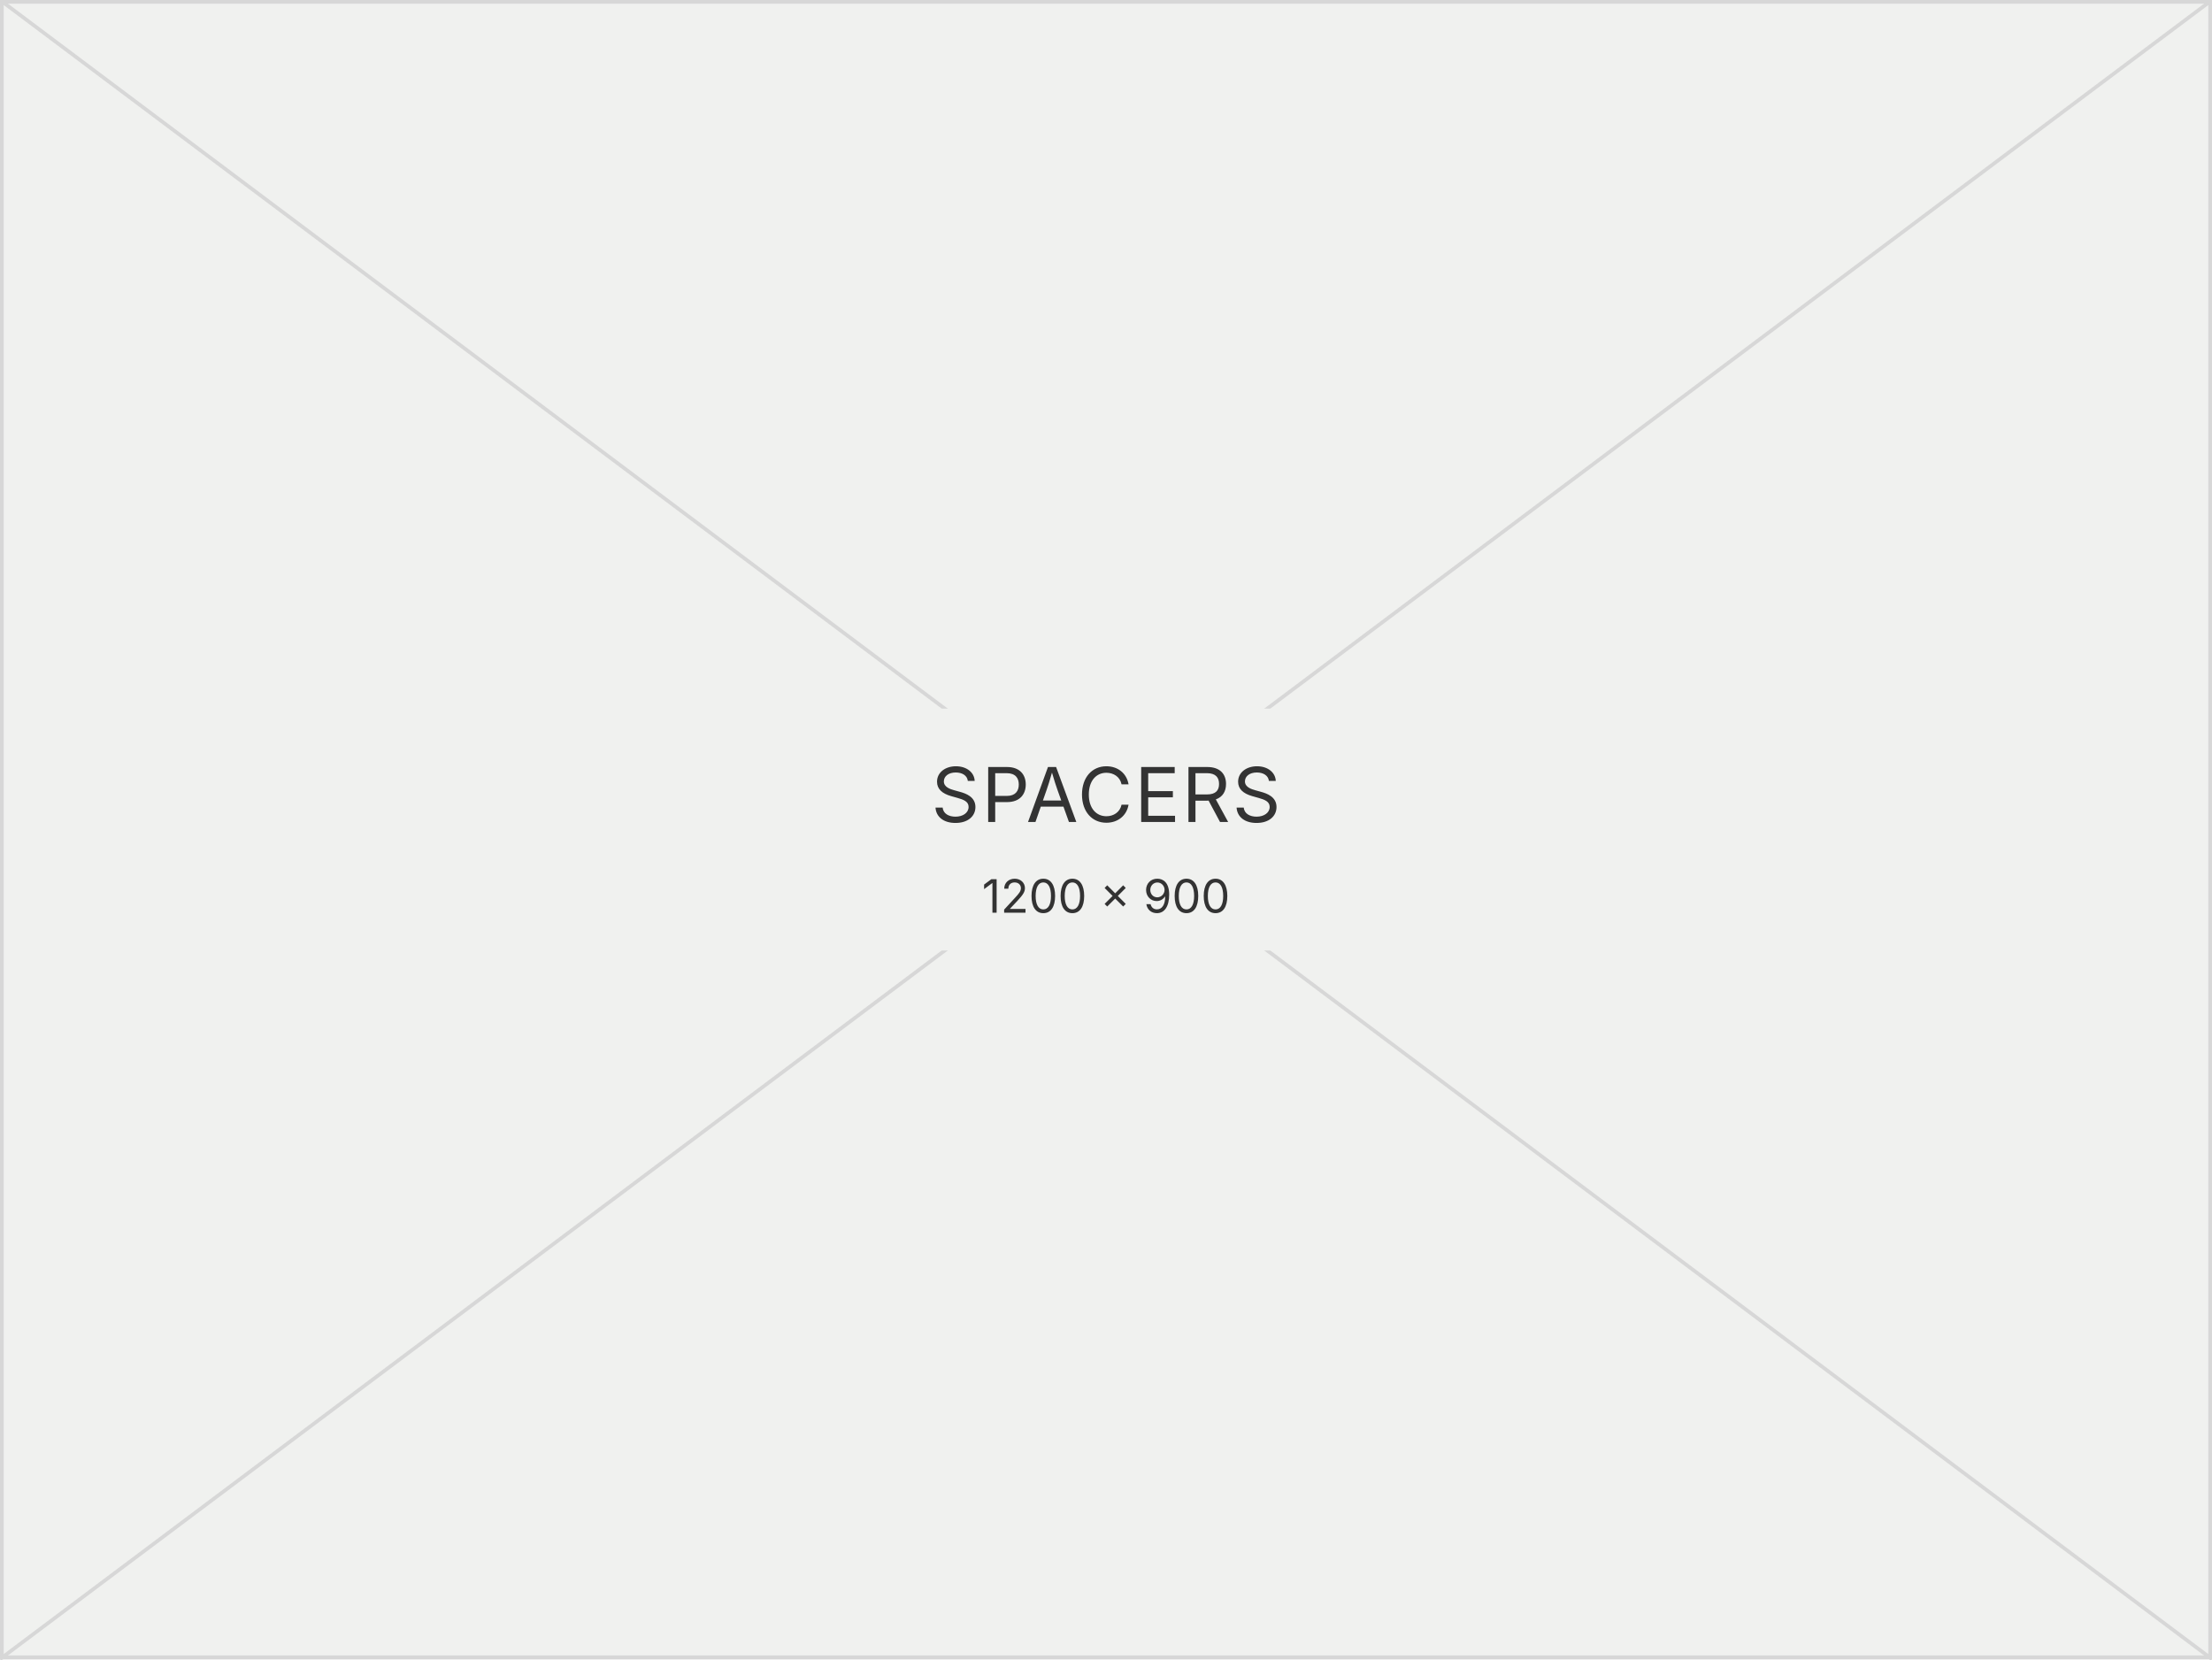
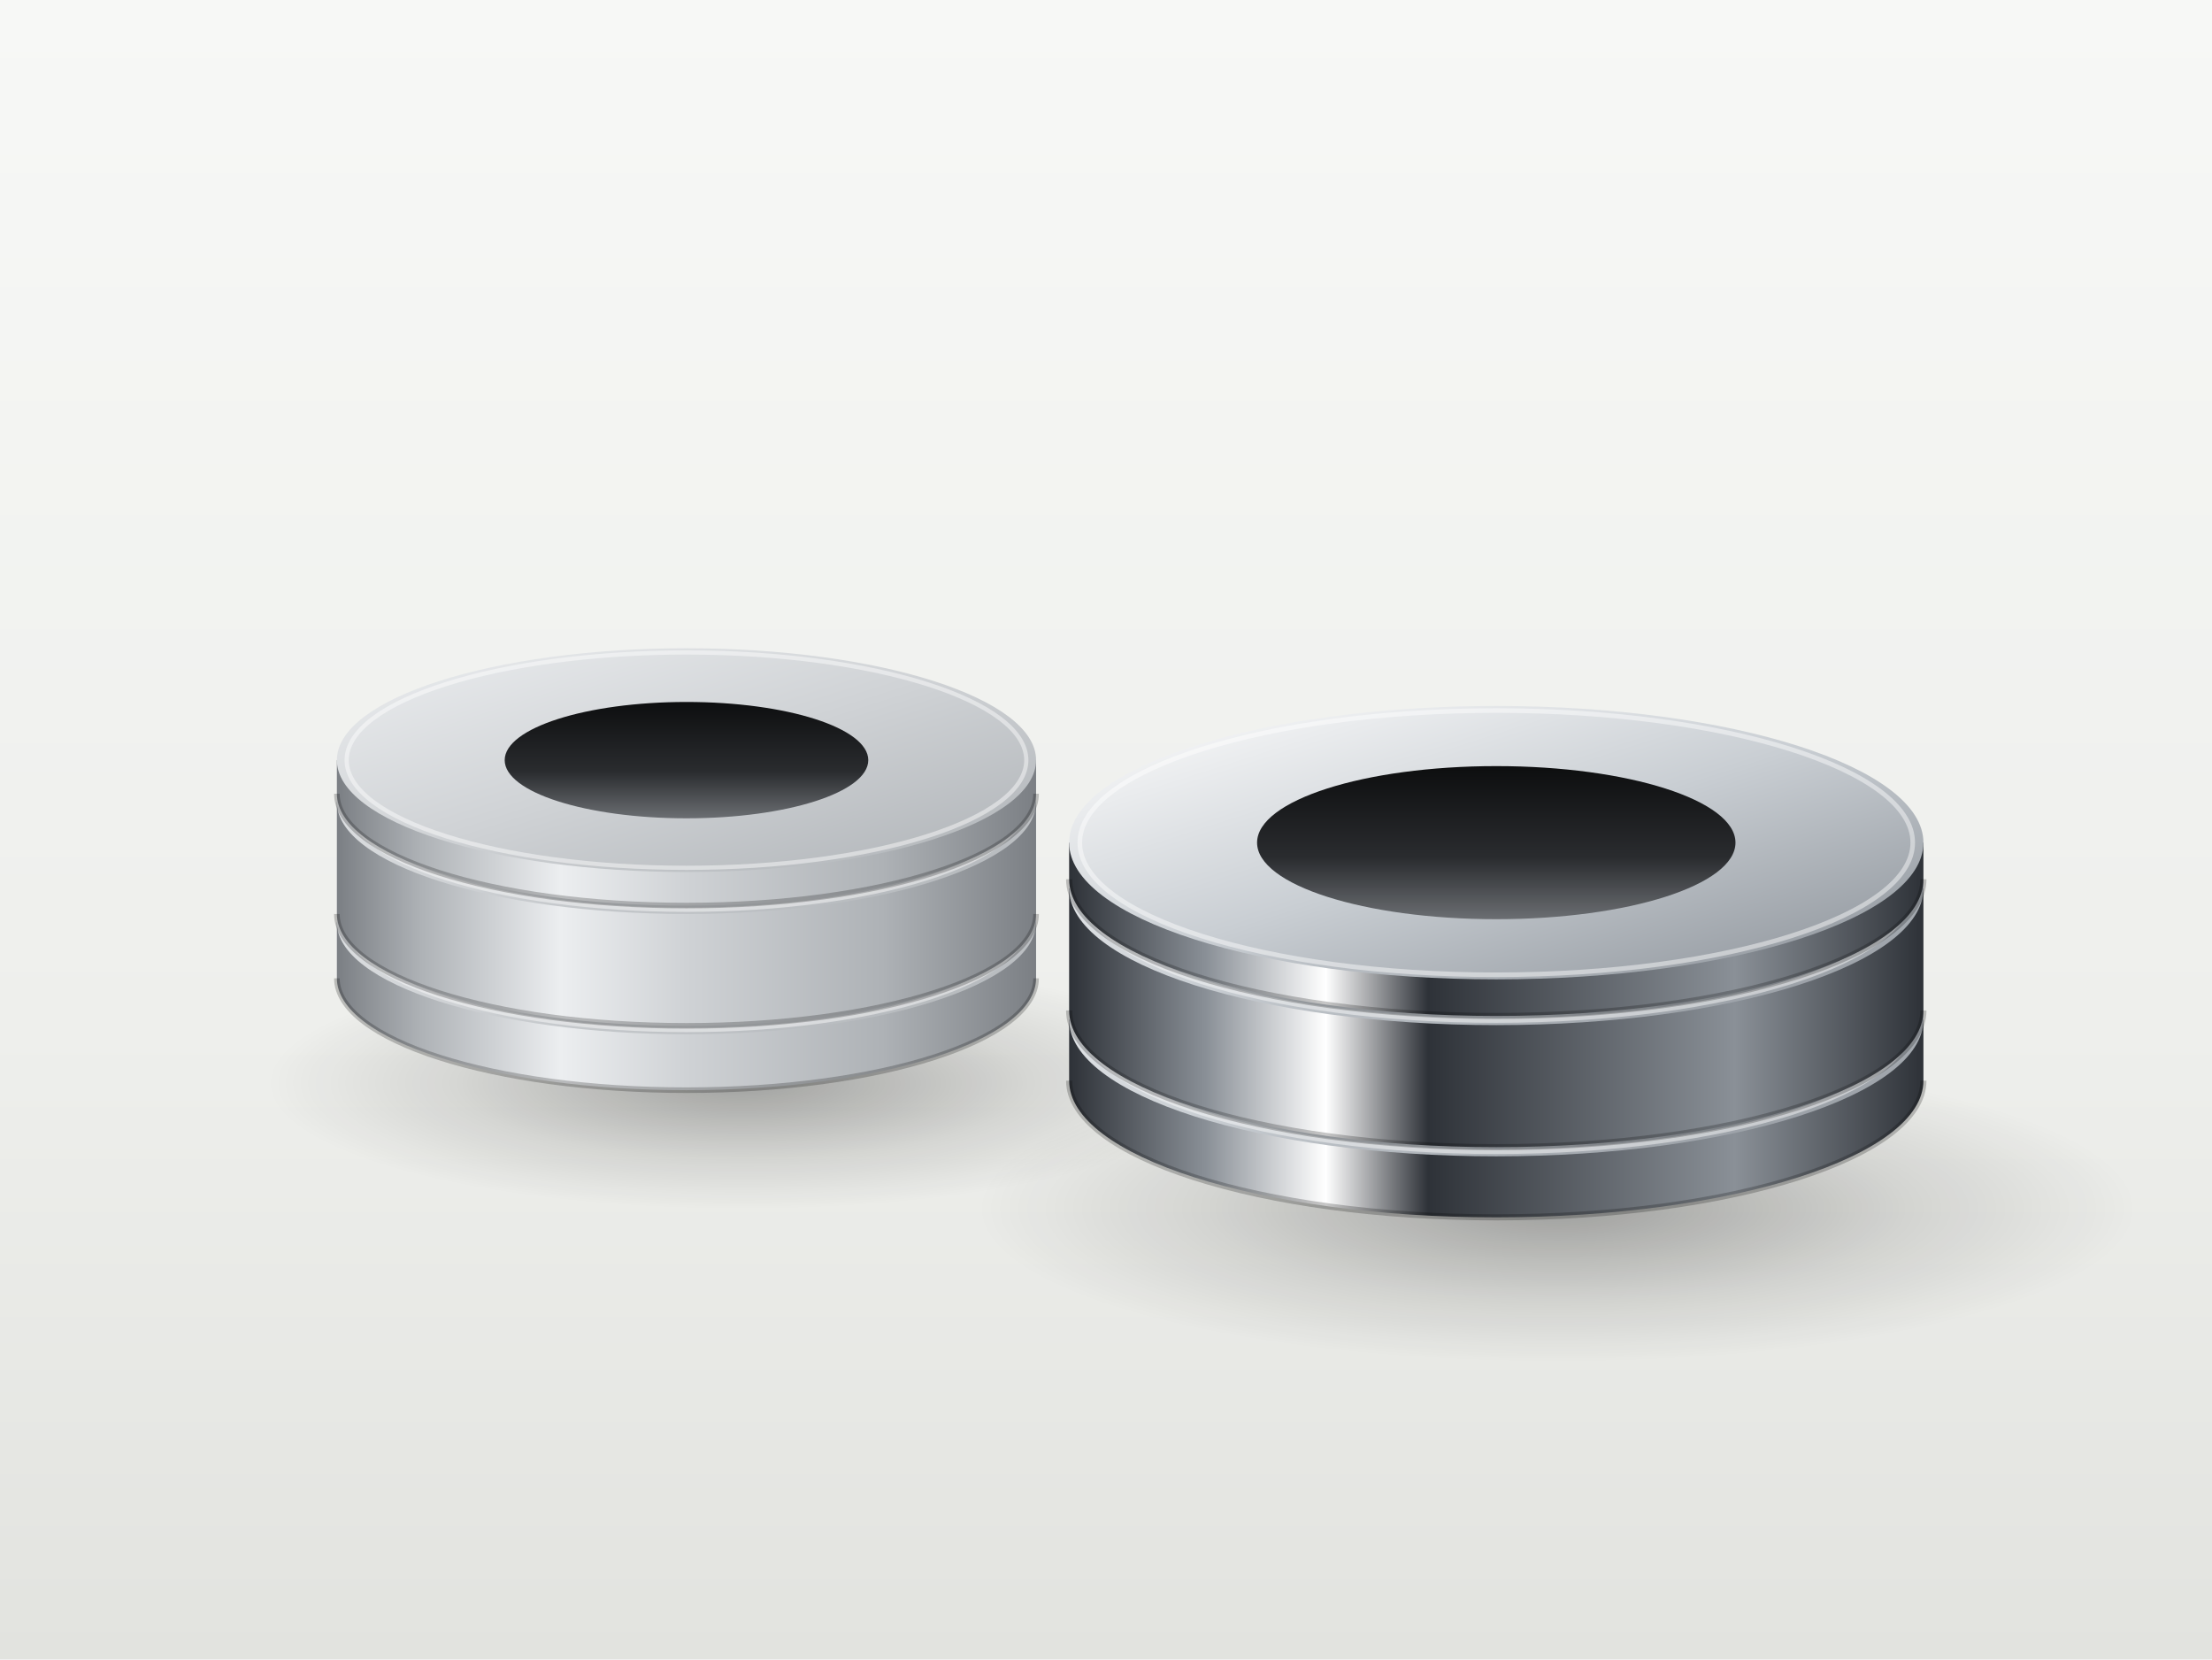
<svg xmlns="http://www.w3.org/2000/svg" width="1200" height="900" viewBox="0 0 1200 900">
-   <rect width="1200" height="900" fill="#f0f1ef" />
-   <path d="M0 0L1200 900M1200 0L0 900" stroke="#d7d7d7" stroke-width="2" />
-   <rect x="1" y="1" width="1198" height="898" fill="none" stroke="#d7d7d7" stroke-width="2" />
-   <rect x="231" y="384.4" width="738" height="131.2" fill="#f0f1ef" />
-   <g font-family="Inter, Helvetica, Arial, sans-serif" fill="#333333" text-anchor="middle">
-     <text x="600" y="445.9" font-size="41" letter-spacing="1">SPACERS</text>
-     <text x="600" y="495.1" font-size="25">1200 × 900</text>
+   <defs>
+     <linearGradient id="cyl-raw" x1="0" x2="1" y1="0" y2="0">
+       <stop offset="0" stop-color="#45484c" />
+       <stop offset="0.12" stop-color="#7d8186" />
+       <stop offset="0.32" stop-color="#d4d7da" />
+       <stop offset="0.5" stop-color="#a9adb1" />
+       <stop offset="0.78" stop-color="#7d8186" />
+       <stop offset="1" stop-color="#45484c" />
+     </linearGradient>
+     <linearGradient id="flat-raw" x1="0" x2="0" y1="0" y2="1">
+       <stop offset="0" stop-color="#d4d7da" />
+       <stop offset="0.35" stop-color="#a9adb1" />
+       <stop offset="0.75" stop-color="#7d8186" />
+       <stop offset="1" stop-color="#45484c" />
+     </linearGradient>
+     <linearGradient id="top-raw" x1="0" x2="1" y1="0" y2="1">
+       <stop offset="0" stop-color="#d4d7da" />
+       <stop offset="0.5" stop-color="#a9adb1" />
+       <stop offset="1" stop-color="#7d8186" />
+     </linearGradient>
+     <radialGradient id="rad-raw" cx="0.36" cy="0.3" r="0.8">
+       <stop offset="0" stop-color="#d4d7da" />
+       <stop offset="0.35" stop-color="#a9adb1" />
+       <stop offset="0.75" stop-color="#7d8186" />
+       <stop offset="1" stop-color="#45484c" />
+     </radialGradient>
+     <linearGradient id="cyl-brushed" x1="0" x2="1" y1="0" y2="0">
+       <stop offset="0" stop-color="#7b7f84" />
+       <stop offset="0.12" stop-color="#aeb2b6" />
+       <stop offset="0.32" stop-color="#eceef0" />
+       <stop offset="0.5" stop-color="#cfd2d5" />
+       <stop offset="0.78" stop-color="#aeb2b6" />
+       <stop offset="1" stop-color="#7b7f84" />
+     </linearGradient>
+     <linearGradient id="flat-brushed" x1="0" x2="0" y1="0" y2="1">
+       <stop offset="0" stop-color="#eceef0" />
+       <stop offset="0.35" stop-color="#cfd2d5" />
+       <stop offset="0.75" stop-color="#aeb2b6" />
+       <stop offset="1" stop-color="#7b7f84" />
+     </linearGradient>
+     <linearGradient id="top-brushed" x1="0" x2="1" y1="0" y2="1">
+       <stop offset="0" stop-color="#eceef0" />
+       <stop offset="0.5" stop-color="#cfd2d5" />
+       <stop offset="1" stop-color="#aeb2b6" />
+     </linearGradient>
+     <radialGradient id="rad-brushed" cx="0.36" cy="0.3" r="0.8">
+       <stop offset="0" stop-color="#eceef0" />
+       <stop offset="0.35" stop-color="#cfd2d5" />
+       <stop offset="0.75" stop-color="#aeb2b6" />
+       <stop offset="1" stop-color="#7b7f84" />
+     </radialGradient>
+     <linearGradient id="cyl-polished" x1="0" x2="1" y1="0" y2="0">
+       <stop offset="0" stop-color="#2e3238" />
+       <stop offset="0.16" stop-color="#8a9097" />
+       <stop offset="0.3" stop-color="#ffffff" />
+       <stop offset="0.42" stop-color="#2e3238" />
+       <stop offset="0.78" stop-color="#8a9097" />
+       <stop offset="1" stop-color="#2e3238" />
+     </linearGradient>
+     <linearGradient id="flat-polished" x1="0" x2="0" y1="0" y2="1">
+       <stop offset="0" stop-color="#ffffff" />
+       <stop offset="0.35" stop-color="#c9ced3" />
+       <stop offset="0.55" stop-color="#8a9097" />
+       <stop offset="1" stop-color="#2e3238" />
+     </linearGradient>
+     <linearGradient id="top-polished" x1="0" x2="1" y1="0" y2="1">
+       <stop offset="0" stop-color="#ffffff" />
+       <stop offset="0.5" stop-color="#c9ced3" />
+       <stop offset="1" stop-color="#8a9097" />
+     </linearGradient>
+     <radialGradient id="rad-polished" cx="0.36" cy="0.3" r="0.8">
+       <stop offset="0" stop-color="#ffffff" />
+       <stop offset="0.35" stop-color="#c9ced3" />
+       <stop offset="0.75" stop-color="#8a9097" />
+       <stop offset="1" stop-color="#2e3238" />
+     </radialGradient>
+     <linearGradient id="cyl-ti" x1="0" x2="1" y1="0" y2="0">
+       <stop offset="0" stop-color="#4a453e" />
+       <stop offset="0.12" stop-color="#857d71" />
+       <stop offset="0.32" stop-color="#d6cfc3" />
+       <stop offset="0.5" stop-color="#aaa194" />
+       <stop offset="0.78" stop-color="#857d71" />
+       <stop offset="1" stop-color="#4a453e" />
+     </linearGradient>
+     <linearGradient id="flat-ti" x1="0" x2="0" y1="0" y2="1">
+       <stop offset="0" stop-color="#d6cfc3" />
+       <stop offset="0.35" stop-color="#aaa194" />
+       <stop offset="0.75" stop-color="#857d71" />
+       <stop offset="1" stop-color="#4a453e" />
+     </linearGradient>
+     <linearGradient id="top-ti" x1="0" x2="1" y1="0" y2="1">
+       <stop offset="0" stop-color="#d6cfc3" />
+       <stop offset="0.5" stop-color="#aaa194" />
+       <stop offset="1" stop-color="#857d71" />
+     </linearGradient>
+     <radialGradient id="rad-ti" cx="0.36" cy="0.3" r="0.8">
+       <stop offset="0" stop-color="#d6cfc3" />
+       <stop offset="0.35" stop-color="#aaa194" />
+       <stop offset="0.75" stop-color="#857d71" />
+       <stop offset="1" stop-color="#4a453e" />
+     </radialGradient>
+     <linearGradient id="cyl-green" x1="0" x2="1" y1="0" y2="0">
+       <stop offset="0" stop-color="#0c3d1e" />
+       <stop offset="0.12" stop-color="#1f7a3d" />
+       <stop offset="0.32" stop-color="#8fd0a3" />
+       <stop offset="0.5" stop-color="#3d9a5a" />
+       <stop offset="0.78" stop-color="#1f7a3d" />
+       <stop offset="1" stop-color="#0c3d1e" />
+     </linearGradient>
+     <linearGradient id="flat-green" x1="0" x2="0" y1="0" y2="1">
+       <stop offset="0" stop-color="#8fd0a3" />
+       <stop offset="0.35" stop-color="#3d9a5a" />
+       <stop offset="0.75" stop-color="#1f7a3d" />
+       <stop offset="1" stop-color="#0c3d1e" />
+     </linearGradient>
+     <linearGradient id="top-green" x1="0" x2="1" y1="0" y2="1">
+       <stop offset="0" stop-color="#8fd0a3" />
+       <stop offset="0.5" stop-color="#3d9a5a" />
+       <stop offset="1" stop-color="#1f7a3d" />
+     </linearGradient>
+     <radialGradient id="rad-green" cx="0.36" cy="0.3" r="0.8">
+       <stop offset="0" stop-color="#8fd0a3" />
+       <stop offset="0.35" stop-color="#3d9a5a" />
+       <stop offset="0.75" stop-color="#1f7a3d" />
+       <stop offset="1" stop-color="#0c3d1e" />
+     </radialGradient>
+     <linearGradient id="cyl-red" x1="0" x2="1" y1="0" y2="0">
+       <stop offset="0" stop-color="#5c0f13" />
+       <stop offset="0.12" stop-color="#b3262d" />
+       <stop offset="0.32" stop-color="#f0a0a3" />
+       <stop offset="0.5" stop-color="#cf4a50" />
+       <stop offset="0.78" stop-color="#b3262d" />
+       <stop offset="1" stop-color="#5c0f13" />
+     </linearGradient>
+     <linearGradient id="flat-red" x1="0" x2="0" y1="0" y2="1">
+       <stop offset="0" stop-color="#f0a0a3" />
+       <stop offset="0.35" stop-color="#cf4a50" />
+       <stop offset="0.75" stop-color="#b3262d" />
+       <stop offset="1" stop-color="#5c0f13" />
+     </linearGradient>
+     <linearGradient id="top-red" x1="0" x2="1" y1="0" y2="1">
+       <stop offset="0" stop-color="#f0a0a3" />
+       <stop offset="0.5" stop-color="#cf4a50" />
+       <stop offset="1" stop-color="#b3262d" />
+     </linearGradient>
+     <radialGradient id="rad-red" cx="0.36" cy="0.3" r="0.8">
+       <stop offset="0" stop-color="#f0a0a3" />
+       <stop offset="0.35" stop-color="#cf4a50" />
+       <stop offset="0.75" stop-color="#b3262d" />
+       <stop offset="1" stop-color="#5c0f13" />
+     </radialGradient>
+     <linearGradient id="cyl-black" x1="0" x2="1" y1="0" y2="0">
+       <stop offset="0" stop-color="#050506" />
+       <stop offset="0.12" stop-color="#1c1d20" />
+       <stop offset="0.32" stop-color="#8a8d92" />
+       <stop offset="0.5" stop-color="#34363a" />
+       <stop offset="0.78" stop-color="#1c1d20" />
+       <stop offset="1" stop-color="#050506" />
+     </linearGradient>
+     <linearGradient id="flat-black" x1="0" x2="0" y1="0" y2="1">
+       <stop offset="0" stop-color="#8a8d92" />
+       <stop offset="0.35" stop-color="#34363a" />
+       <stop offset="0.75" stop-color="#1c1d20" />
+       <stop offset="1" stop-color="#050506" />
+     </linearGradient>
+     <linearGradient id="top-black" x1="0" x2="1" y1="0" y2="1">
+       <stop offset="0" stop-color="#8a8d92" />
+       <stop offset="0.5" stop-color="#34363a" />
+       <stop offset="1" stop-color="#1c1d20" />
+     </linearGradient>
+     <radialGradient id="rad-black" cx="0.36" cy="0.3" r="0.8">
+       <stop offset="0" stop-color="#8a8d92" />
+       <stop offset="0.35" stop-color="#34363a" />
+       <stop offset="0.75" stop-color="#1c1d20" />
+       <stop offset="1" stop-color="#050506" />
+     </radialGradient>
+     <linearGradient id="cyl-bolt" x1="0" x2="1" y1="0" y2="0">
+       <stop offset="0" stop-color="#141517" />
+       <stop offset="0.12" stop-color="#3a3c40" />
+       <stop offset="0.32" stop-color="#a3a6ab" />
+       <stop offset="0.5" stop-color="#5d6066" />
+       <stop offset="0.78" stop-color="#3a3c40" />
+       <stop offset="1" stop-color="#141517" />
+     </linearGradient>
+     <linearGradient id="flat-bolt" x1="0" x2="0" y1="0" y2="1">
+       <stop offset="0" stop-color="#a3a6ab" />
+       <stop offset="0.35" stop-color="#5d6066" />
+       <stop offset="0.75" stop-color="#3a3c40" />
+       <stop offset="1" stop-color="#141517" />
+     </linearGradient>
+     <linearGradient id="top-bolt" x1="0" x2="1" y1="0" y2="1">
+       <stop offset="0" stop-color="#a3a6ab" />
+       <stop offset="0.5" stop-color="#5d6066" />
+       <stop offset="1" stop-color="#3a3c40" />
+     </linearGradient>
+     <radialGradient id="rad-bolt" cx="0.36" cy="0.3" r="0.8">
+       <stop offset="0" stop-color="#a3a6ab" />
+       <stop offset="0.35" stop-color="#5d6066" />
+       <stop offset="0.75" stop-color="#3a3c40" />
+       <stop offset="1" stop-color="#141517" />
+     </radialGradient>
+     <radialGradient id="bore" cx="0.5" cy="0.62" r="0.6">
+       <stop offset="0" stop-color="#5a5d61" />
+       <stop offset="0.7" stop-color="#1e2022" />
+       <stop offset="1" stop-color="#0c0d0e" />
+     </radialGradient>
+     <linearGradient id="hole" x1="0" x2="0" y1="0" y2="1">
+       <stop offset="0" stop-color="#0d0e0f" />
+       <stop offset="0.6" stop-color="#2a2c2f" />
+       <stop offset="1" stop-color="#6b6e72" />
+     </linearGradient>
+     <radialGradient id="shadow">
+       <stop offset="0" stop-color="#000" stop-opacity="0.32" />
+       <stop offset="0.6" stop-color="#000" stop-opacity="0.1" />
+       <stop offset="1" stop-color="#000" stop-opacity="0" />
+     </radialGradient>
+     <linearGradient id="studio" x1="0" x2="0" y1="0" y2="1">
+       <stop offset="0" stop-color="#f7f8f6" />
+       <stop offset="0.62" stop-color="#eeefec" />
+       <stop offset="1" stop-color="#e2e3df" />
+     </linearGradient>
+     <linearGradient id="bench" x1="0" x2="0" y1="0" y2="1">
+       <stop offset="0" stop-color="#d8d2c8" />
+       <stop offset="0.04" stop-color="#cfc8bc" />
+       <stop offset="1" stop-color="#b9b1a4" />
+     </linearGradient>
+   </defs>
+   <rect width="1200" height="900" fill="url(#studio)" />
+   <g transform="translate(-6.896552 -15.51724) scale(0.7586207) rotate(0 510 640)">
+     <ellipse cx="540" cy="795" rx="337.5" ry="90" fill="url(#shadow)" />
+     <path d="M250 680 L250 720 A250 80 0 0 0 750 720 L750 680 Z" fill="url(#cyl-brushed)" />
+     <path d="M250 720 A250 80 0 0 0 750 720" stroke="#000" stroke-opacity="0.22" stroke-width="4" fill="none" />
+     <ellipse cx="500" cy="680" rx="250" ry="80" fill="url(#top-brushed)" />
+     <ellipse cx="500" cy="680" rx="243" ry="77" fill="none" stroke="#fff" stroke-opacity="0.45" stroke-width="3" />
+     <ellipse cx="500" cy="680" rx="130" ry="41.6" fill="url(#hole)" />
+     <path d="M250 594 L250 674 A250 80 0 0 0 750 674 L750 594 Z" fill="url(#cyl-brushed)" />
+     <path d="M250 674 A250 80 0 0 0 750 674" stroke="#000" stroke-opacity="0.22" stroke-width="4" fill="none" />
+     <ellipse cx="500" cy="594" rx="250" ry="80" fill="url(#top-brushed)" />
+     <ellipse cx="500" cy="594" rx="243" ry="77" fill="none" stroke="#fff" stroke-opacity="0.45" stroke-width="3" />
+     <ellipse cx="500" cy="594" rx="130" ry="41.6" fill="url(#hole)" />
+     <path d="M250 564 L250 588 A250 80 0 0 0 750 588 L750 564 Z" fill="url(#cyl-brushed)" />
+     <path d="M250 588 A250 80 0 0 0 750 588" stroke="#000" stroke-opacity="0.22" stroke-width="4" fill="none" />
+     <ellipse cx="500" cy="564" rx="250" ry="80" fill="url(#top-brushed)" />
+     <ellipse cx="500" cy="564" rx="243" ry="77" fill="none" stroke="#fff" stroke-opacity="0.45" stroke-width="3" />
+     <ellipse cx="500" cy="564" rx="130" ry="41.6" fill="url(#hole)" />
+   </g>
+   <g transform="translate(397.931 -9.655172) scale(0.8275862) rotate(0 510 640)">
+     <ellipse cx="540" cy="804" rx="378" ry="100.8" fill="url(#shadow)" />
+     <path d="M220 680 L220 720 A280 89.6 0 0 0 780 720 L780 680 Z" fill="url(#cyl-polished)" />
+     <path d="M220 720 A280 89.6 0 0 0 780 720" stroke="#000" stroke-opacity="0.22" stroke-width="4" fill="none" />
+     <ellipse cx="500" cy="680" rx="280" ry="89.6" fill="url(#top-polished)" />
+     <ellipse cx="500" cy="680" rx="273" ry="86.6" fill="none" stroke="#fff" stroke-opacity="0.45" stroke-width="3" />
+     <ellipse cx="500" cy="680" rx="156.8" ry="50.176" fill="url(#hole)" />
+     <path d="M220 594 L220 674 A280 89.6 0 0 0 780 674 L780 594 Z" fill="url(#cyl-polished)" />
+     <path d="M220 674 A280 89.6 0 0 0 780 674" stroke="#000" stroke-opacity="0.22" stroke-width="4" fill="none" />
+     <ellipse cx="500" cy="594" rx="280" ry="89.6" fill="url(#top-polished)" />
+     <ellipse cx="500" cy="594" rx="273" ry="86.6" fill="none" stroke="#fff" stroke-opacity="0.45" stroke-width="3" />
+     <ellipse cx="500" cy="594" rx="156.8" ry="50.176" fill="url(#hole)" />
+     <path d="M220 564 L220 588 A280 89.6 0 0 0 780 588 L780 564 Z" fill="url(#cyl-polished)" />
+     <path d="M220 588 A280 89.6 0 0 0 780 588" stroke="#000" stroke-opacity="0.22" stroke-width="4" fill="none" />
+     <ellipse cx="500" cy="564" rx="280" ry="89.6" fill="url(#top-polished)" />
+     <ellipse cx="500" cy="564" rx="273" ry="86.6" fill="none" stroke="#fff" stroke-opacity="0.45" stroke-width="3" />
+     <ellipse cx="500" cy="564" rx="156.8" ry="50.176" fill="url(#hole)" />
  </g>
</svg>
